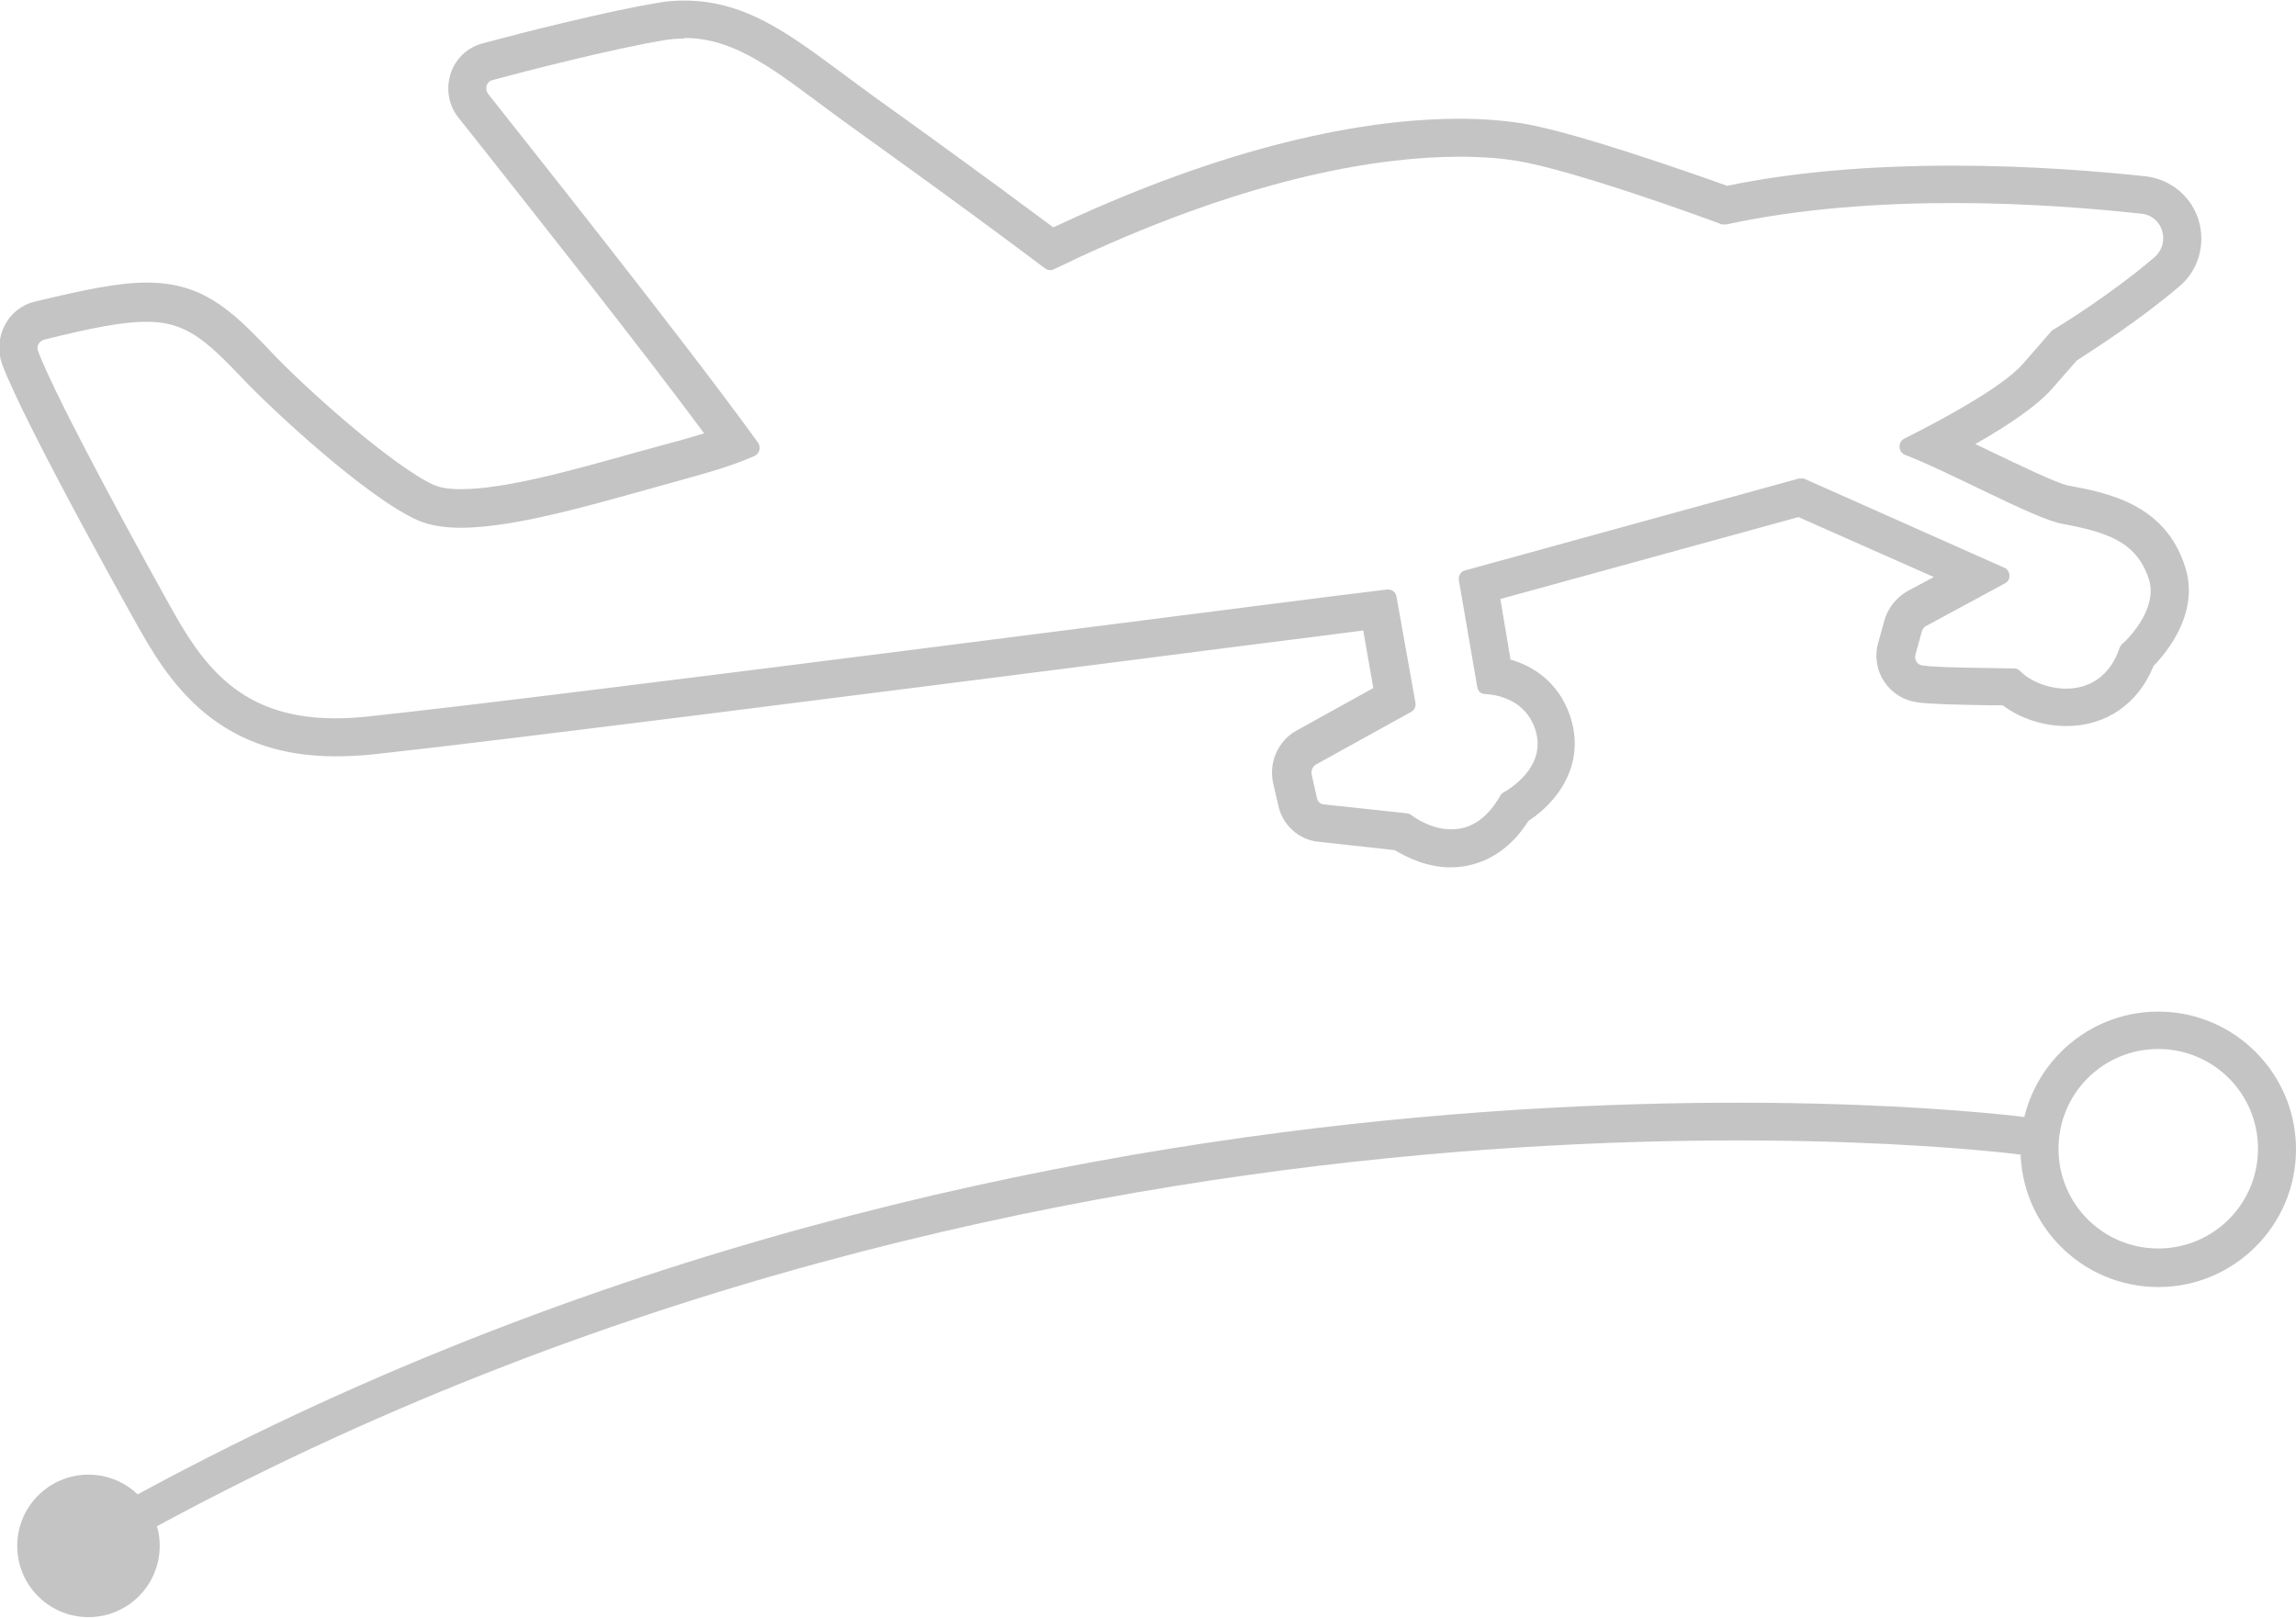
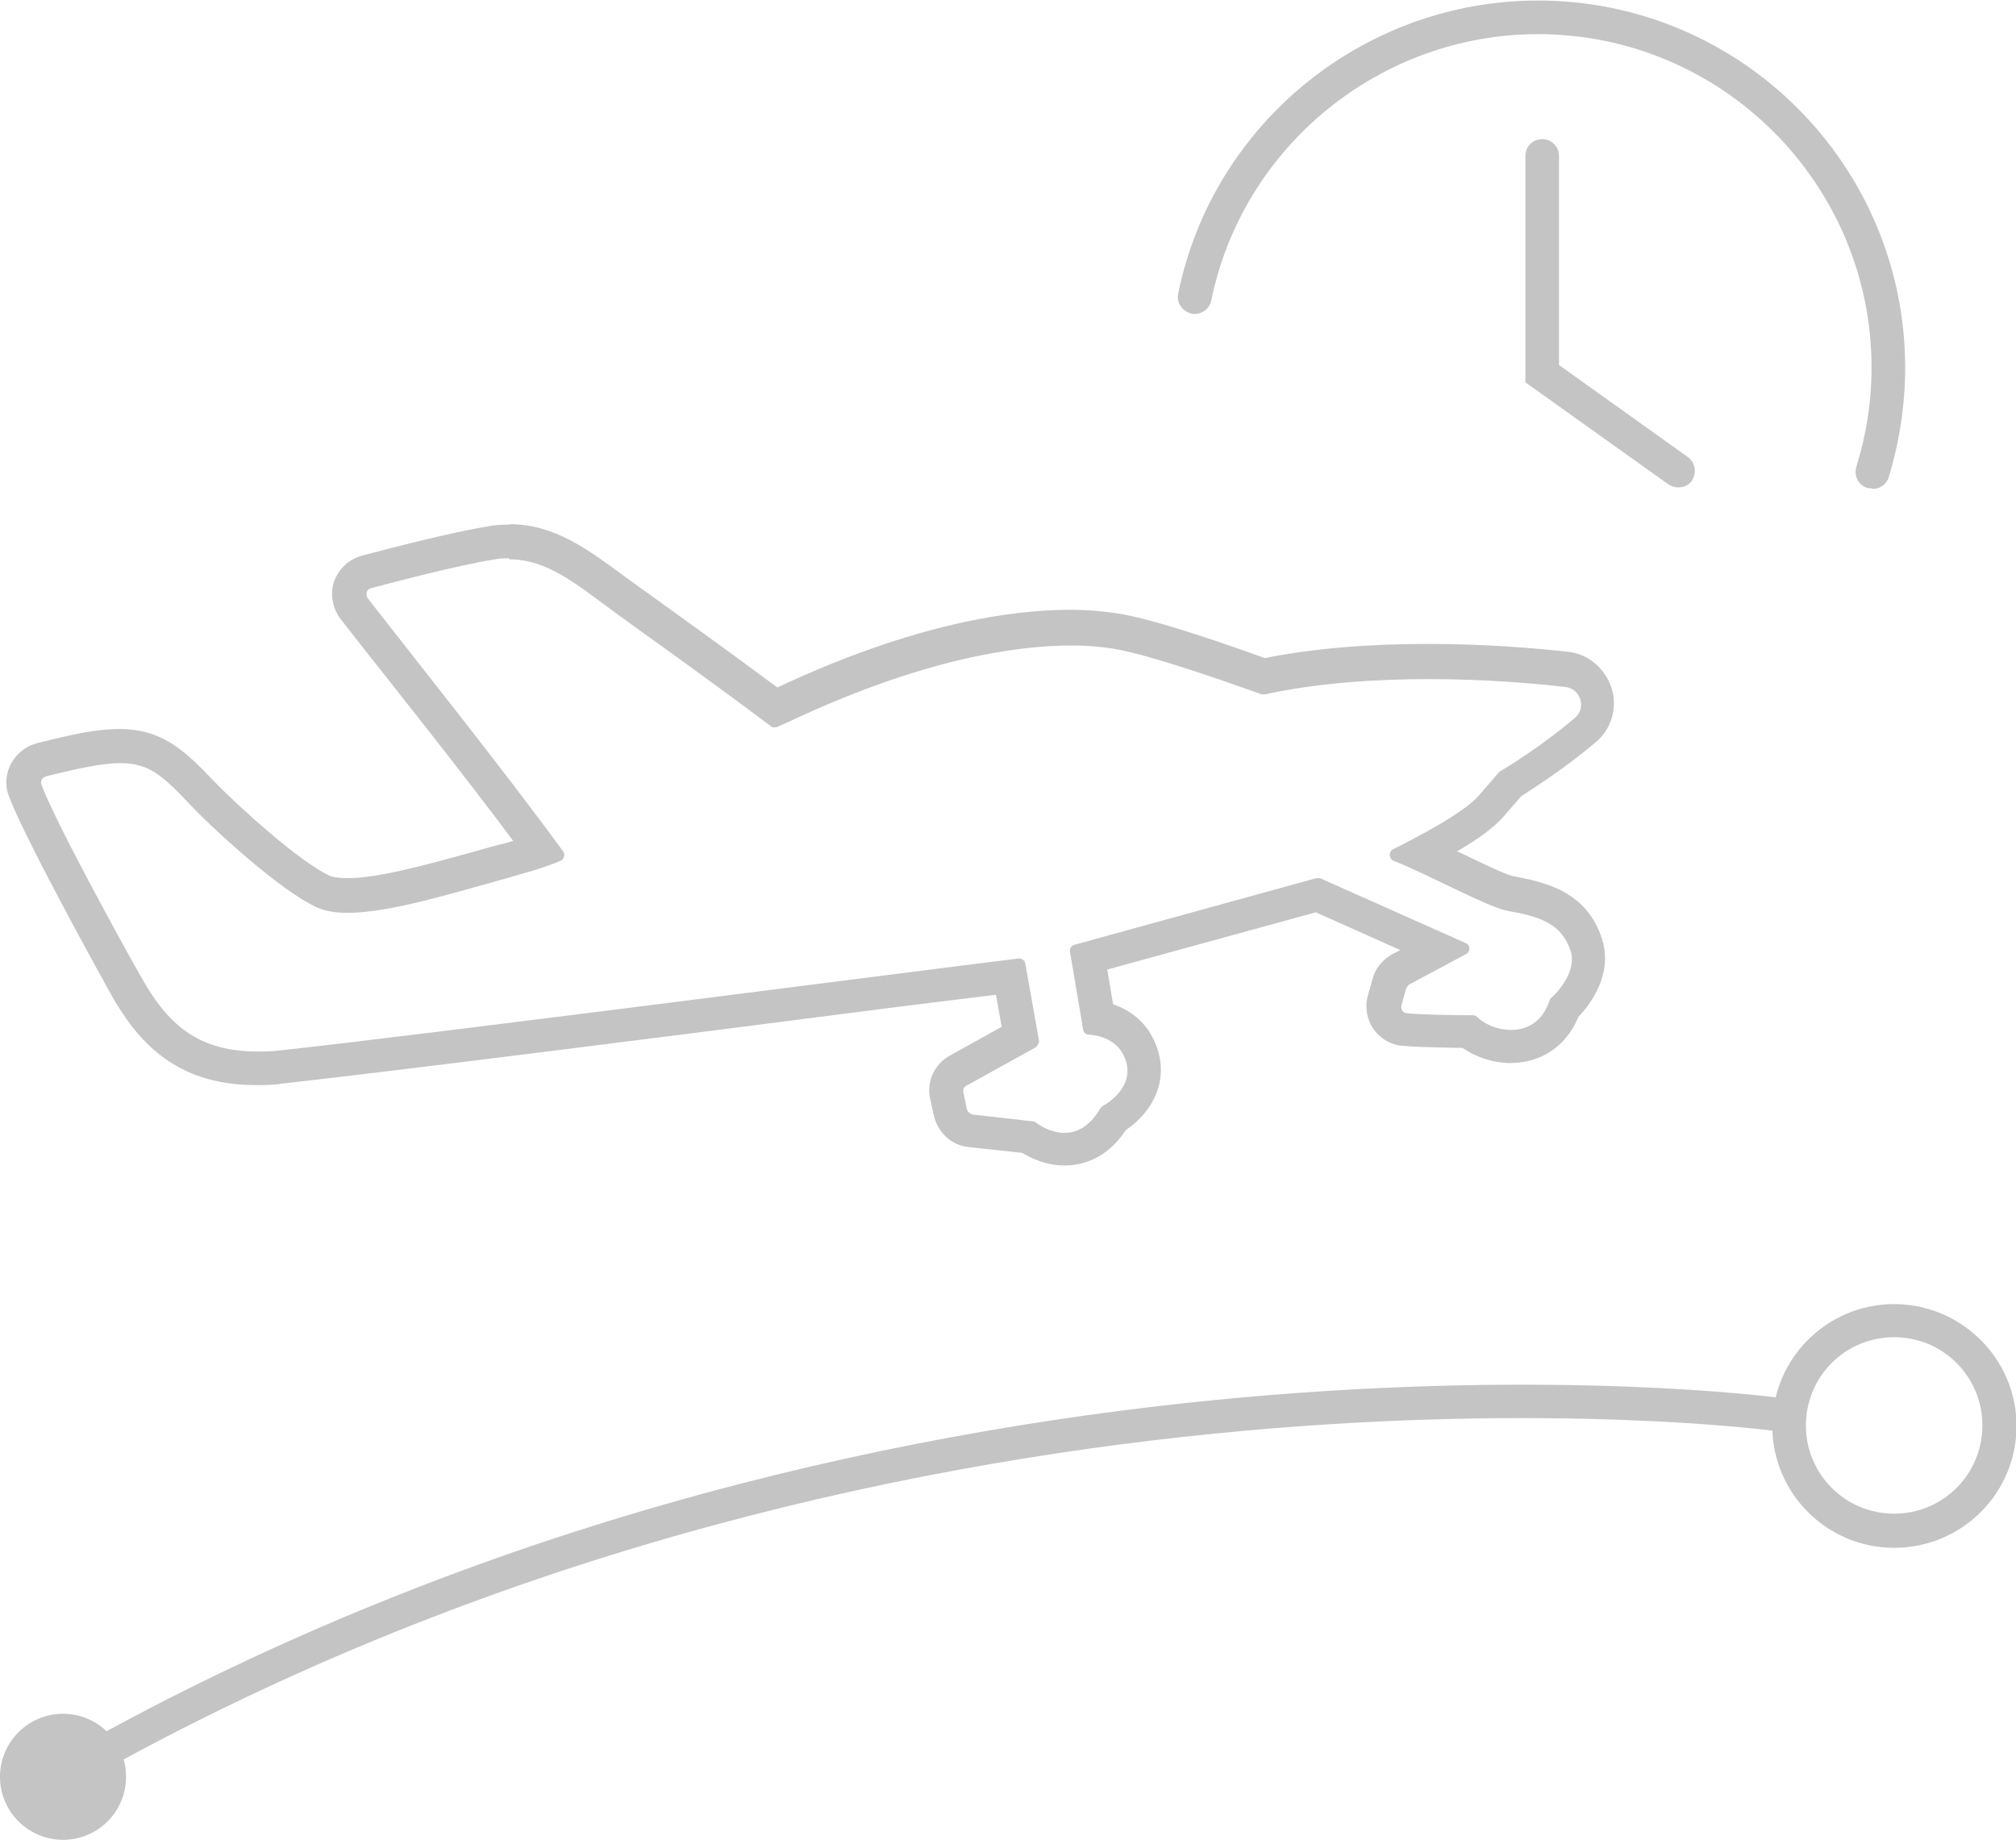
- <svg xmlns="http://www.w3.org/2000/svg" id="Layer_2" viewBox="0 0 38.67 27.24">
+ <svg xmlns="http://www.w3.org/2000/svg" id="Layer_2" viewBox="0 0 38.38 35.03">
  <defs>
    <style>.cls-1{fill:#c4c4c4;stroke-width:0px;}</style>
  </defs>
  <g id="Layer_1-2">
-     <path class="cls-1" d="m11.53.64c.87,0,1.55.57,2.46,1.24.29.22,1.99,1.42,3.61,2.64.03.02.05.03.08.03.02,0,.04,0,.06-.01.13-.06.26-.12.4-.19,2.99-1.39,5.14-1.71,6.44-1.71.41,0,.73.03.97.07.93.15,3.14.95,3.45,1.07.01,0,.03,0,.05,0,0,0,.02,0,.03,0,1.24-.27,2.59-.36,3.82-.36,1.29,0,2.43.1,3.17.18.36.04.49.49.22.73-.71.61-1.58,1.15-1.72,1.23-.01,0-.02.02-.03.03l-.47.54c-.36.41-1.46.99-2,1.26-.11.06-.1.22.01.27.74.28,2.19,1.08,2.64,1.16.74.14,1.26.29,1.47.93.16.48-.32.99-.45,1.1-.02.02-.03.04-.04.06-.17.51-.54.69-.9.69-.31,0-.61-.13-.77-.29-.03-.03-.06-.05-.1-.05-.39-.01-1.29-.01-1.55-.05-.09-.01-.14-.1-.12-.18l.11-.4s.03-.07.06-.08l1.35-.73c.1-.06.08-.22-.03-.26l-3.37-1.5s-.03,0-.04,0c-.01,0-.03,0-.04,0l-5.63,1.55c-.07.02-.11.09-.1.16l.31,1.8c.01.07.06.12.13.12.2.01.61.09.8.48.32.67-.33,1.09-.49,1.18-.02.01-.04.03-.05.05-.25.44-.55.57-.83.57-.32,0-.59-.18-.67-.24-.02-.02-.04-.02-.07-.03l-1.4-.15c-.06,0-.11-.05-.12-.11l-.09-.4c-.01-.06.02-.13.07-.16l1.61-.89c.05-.03.08-.09.07-.15l-.32-1.79c-.01-.07-.07-.12-.14-.12,0,0-.01,0-.02,0-1.45.17-13.87,1.79-17.17,2.14-.19.02-.37.03-.54.03-1.49,0-2.15-.77-2.7-1.74-.39-.69-2-3.61-2.31-4.45-.03-.08.02-.17.11-.19.8-.2,1.32-.3,1.72-.3.65,0,.98.29,1.61.95.49.52,2.1,2.02,2.97,2.4.19.08.43.12.71.12.98,0,2.42-.45,3.7-.8.43-.12.84-.23,1.25-.41.08-.04.11-.14.06-.22-1.28-1.77-3.96-5.13-4.55-5.88-.06-.08-.03-.2.07-.23.55-.15,2.04-.53,2.88-.67.12-.02.23-.03.34-.03m0-.64c-.14,0-.29.01-.44.04-.86.14-2.35.52-2.94.68-.26.07-.46.26-.54.51-.08.25-.04.53.13.74l.5.63c.86,1.09,2.55,3.22,3.64,4.69-.18.05-.36.11-.56.16l-.62.17c-1.07.3-2.18.61-2.92.61-.25,0-.38-.04-.45-.07-.69-.31-2.19-1.65-2.76-2.26-.68-.72-1.16-1.15-2.08-1.15-.47,0-1.05.12-1.88.32-.22.05-.41.2-.51.4-.1.19-.12.43-.05.64.38,1.03,2.34,4.52,2.36,4.55.58,1.02,1.42,2.07,3.26,2.07.19,0,.39-.01.61-.03,2.22-.24,8.63-1.06,12.87-1.6,1.69-.22,3.08-.39,3.83-.49l.17.97-1.3.72c-.3.17-.46.52-.39.87l.09.39c.07.33.35.58.68.61l1.28.14c.2.12.54.29.94.29.31,0,.88-.1,1.31-.78.61-.4,1.02-1.13.63-1.95-.18-.38-.51-.65-.93-.77l-.17-1.02,5.02-1.38,2.28,1.01-.45.24c-.2.12-.32.29-.38.48l-.11.4c-.06.22-.02.46.11.65.13.19.33.31.55.34.21.03.63.04,1.21.05h.23c.29.22.68.35,1.07.35.67,0,1.21-.37,1.47-1.01.25-.26.78-.92.53-1.68-.34-1.06-1.32-1.24-1.96-1.36-.18-.03-.86-.36-1.3-.57-.09-.04-.18-.09-.27-.13.63-.36,1.06-.67,1.29-.93l.42-.48c.25-.16,1.05-.67,1.73-1.25.32-.27.44-.71.32-1.11-.12-.4-.47-.69-.89-.74-.75-.08-1.92-.18-3.24-.18-1.42,0-2.71.11-3.81.34-.73-.26-2.56-.9-3.44-1.05-.32-.05-.68-.08-1.07-.08-1.33,0-3.57.31-6.71,1.77l-.13.06c-1.22-.91-2.43-1.78-3.03-2.21l-.34-.25-.27-.2c-.84-.62-1.57-1.16-2.57-1.16h0Z" />
-     <path class="cls-1" d="m2.18,25.94c-.11,0-.22-.06-.28-.17-.09-.16-.03-.35.13-.44,15.7-8.66,31.94-6.53,32.1-6.51.18.02.3.19.27.36-.03.18-.19.3-.36.27-.16-.02-16.2-2.11-31.71,6.43-.05.03-.1.04-.16.04Z" />
-     <path class="cls-1" d="m36.35,21.68c-1.28,0-2.32-1.04-2.32-2.32s1.04-2.32,2.32-2.32,2.32,1.04,2.32,2.32-1.04,2.32-2.32,2.32Zm0-4.01c-.93,0-1.68.75-1.68,1.68s.75,1.68,1.68,1.68,1.68-.75,1.68-1.68-.75-1.68-1.68-1.68Z" />
-     <circle class="cls-1" cx="1.49" cy="26.04" r="1.2" />
+     <path class="cls-1" d="m1.89,33.73c-.11,0-.22-.06-.28-.17-.09-.16-.03-.35.13-.44,15.7-8.66,31.94-6.53,32.1-6.51.18.02.3.19.27.36s-.19.29-.36.27c-.16-.02-16.2-2.11-31.71,6.43-.05.03-.1.04-.16.04Z" />
+     <path class="cls-1" d="m36.06,29.47c-1.28,0-2.32-1.04-2.32-2.32s1.04-2.32,2.32-2.32,2.33,1.04,2.33,2.32-1.04,2.32-2.33,2.32Zm0-4.01c-.93,0-1.68.75-1.68,1.68s.75,1.68,1.68,1.68,1.68-.75,1.68-1.68-.75-1.68-1.68-1.68Z" />
+     <circle class="cls-1" cx="1.2" cy="33.83" r="1.2" />
+     <path class="cls-1" d="m35.65,9.3s-.06,0-.1-.01c-.17-.05-.26-.23-.21-.4.19-.61.29-1.24.29-1.89,0-3.5-2.85-6.35-6.35-6.35-3,0-5.62,2.13-6.22,5.07-.03.17-.21.29-.38.25-.17-.04-.29-.21-.25-.38.66-3.24,3.54-5.58,6.85-5.58,3.86,0,6.99,3.14,6.99,6.99,0,.71-.11,1.41-.31,2.08-.04.14-.17.23-.31.23Z" />
+     <path class="cls-1" d="m31.95,9.28c-.06,0-.13-.02-.19-.06l-2.72-1.94V2.97c0-.18.14-.32.32-.32s.32.14.32.32v3.98l2.45,1.75c.14.1.18.3.08.45-.06.09-.16.13-.26.13Z" />
+     <path class="cls-1" d="m9.7,10.65c.72,0,1.27.47,2.02,1.02.24.18,1.63,1.16,2.96,2.16.02.02.04.02.07.02.02,0,.03,0,.05-.01.11-.05.22-.1.33-.15,2.45-1.14,4.21-1.4,5.27-1.4.33,0,.6.03.79.06.76.12,2.57.78,2.83.87.01,0,.03,0,.04,0,0,0,.02,0,.02,0,1.02-.22,2.12-.29,3.12-.29,1.06,0,2,.08,2.6.15.29.03.41.4.18.59-.58.5-1.29.94-1.41,1.01,0,0-.02.01-.03.02l-.38.44c-.29.34-1.2.81-1.64,1.03-.09.05-.08.18.01.22.6.23,1.79.88,2.16.95.61.11,1.03.23,1.21.76.13.39-.26.81-.37.9-.01.01-.03.03-.03.05-.14.42-.44.56-.74.56-.25,0-.5-.11-.63-.24-.02-.02-.05-.04-.08-.04-.32,0-1.05-.01-1.27-.04-.07,0-.12-.08-.1-.15l.09-.32s.03-.05.05-.07l1.1-.59c.08-.05.07-.18-.03-.21l-2.76-1.23s-.02,0-.04,0c0,0-.02,0-.03,0l-4.61,1.27c-.06.02-.09.07-.08.13l.25,1.48c0,.05.05.1.11.1.16.01.5.07.66.39.27.55-.27.9-.4.97-.02.01-.03.03-.04.04-.21.36-.46.47-.68.47-.26,0-.48-.14-.55-.2-.02-.01-.04-.02-.06-.02l-1.15-.13s-.09-.04-.1-.09l-.07-.33c-.01-.05.01-.11.06-.13l1.32-.73s.07-.07.06-.13l-.26-1.46c-.01-.06-.06-.1-.12-.1,0,0,0,0-.01,0-1.18.14-11.36,1.46-14.06,1.75-.16.02-.3.02-.44.02-1.22,0-1.76-.63-2.21-1.43-.32-.56-1.64-2.96-1.89-3.65-.03-.07.02-.14.09-.16.65-.16,1.08-.25,1.41-.25.54,0,.8.23,1.32.78.4.43,1.72,1.65,2.43,1.97.16.07.35.1.58.1.8,0,1.98-.37,3.03-.66.35-.1.69-.19,1.02-.33.07-.03.09-.12.05-.18-1.05-1.45-3.25-4.21-3.72-4.82-.05-.07-.02-.17.06-.19.45-.12,1.67-.44,2.36-.55.09-.02.19-.02.27-.02m0-.64c-.12,0-.25,0-.38.03-.71.11-1.93.43-2.42.56-.25.07-.44.25-.53.49-.08.24-.03.51.12.71l.39.5c.68.86,2,2.52,2.9,3.73-.1.03-.2.06-.3.08l-.5.14c-.87.24-1.77.49-2.36.49-.2,0-.29-.03-.32-.04-.55-.24-1.76-1.33-2.23-1.82-.56-.59-.99-.98-1.79-.98-.4,0-.86.09-1.56.27-.21.05-.39.19-.5.39-.1.19-.12.42-.04.62.28.76,1.67,3.28,1.93,3.75.49.87,1.2,1.75,2.77,1.75.16,0,.33,0,.51-.03,1.82-.2,7.07-.86,10.55-1.31,1.3-.17,2.39-.3,3.03-.38l.11.61-.99.55c-.29.16-.45.5-.37.83l.07.32c.08.32.34.56.66.59l1.02.11c.18.11.46.24.81.24.28,0,.78-.09,1.16-.67.53-.36.88-1.01.53-1.73-.15-.32-.42-.55-.77-.67l-.11-.66,3.97-1.09,1.61.72-.16.08c-.2.12-.32.28-.37.47l-.09.32c-.06.21-.02.44.1.62.12.18.32.31.54.33.18.02.53.03,1,.04h.16c.26.18.59.29.91.29.59,0,1.07-.32,1.3-.88.23-.24.66-.81.45-1.48-.3-.94-1.14-1.09-1.7-1.2-.15-.03-.68-.29-1.03-.46,0,0-.02,0-.03-.01.43-.25.73-.48.89-.67l.33-.38c.22-.14.87-.56,1.42-1.03.3-.25.42-.66.3-1.03s-.44-.65-.83-.69c-.62-.07-1.59-.15-2.67-.15-1.16,0-2.2.09-3.1.27-.61-.22-2.08-.74-2.8-.85-.27-.04-.57-.07-.9-.07-1.1,0-2.95.25-5.54,1.46l-.04.02c-.98-.73-1.95-1.42-2.43-1.77l-.28-.2-.22-.16c-.68-.5-1.32-.98-2.17-.98h0Z" />
  </g>
</svg>
